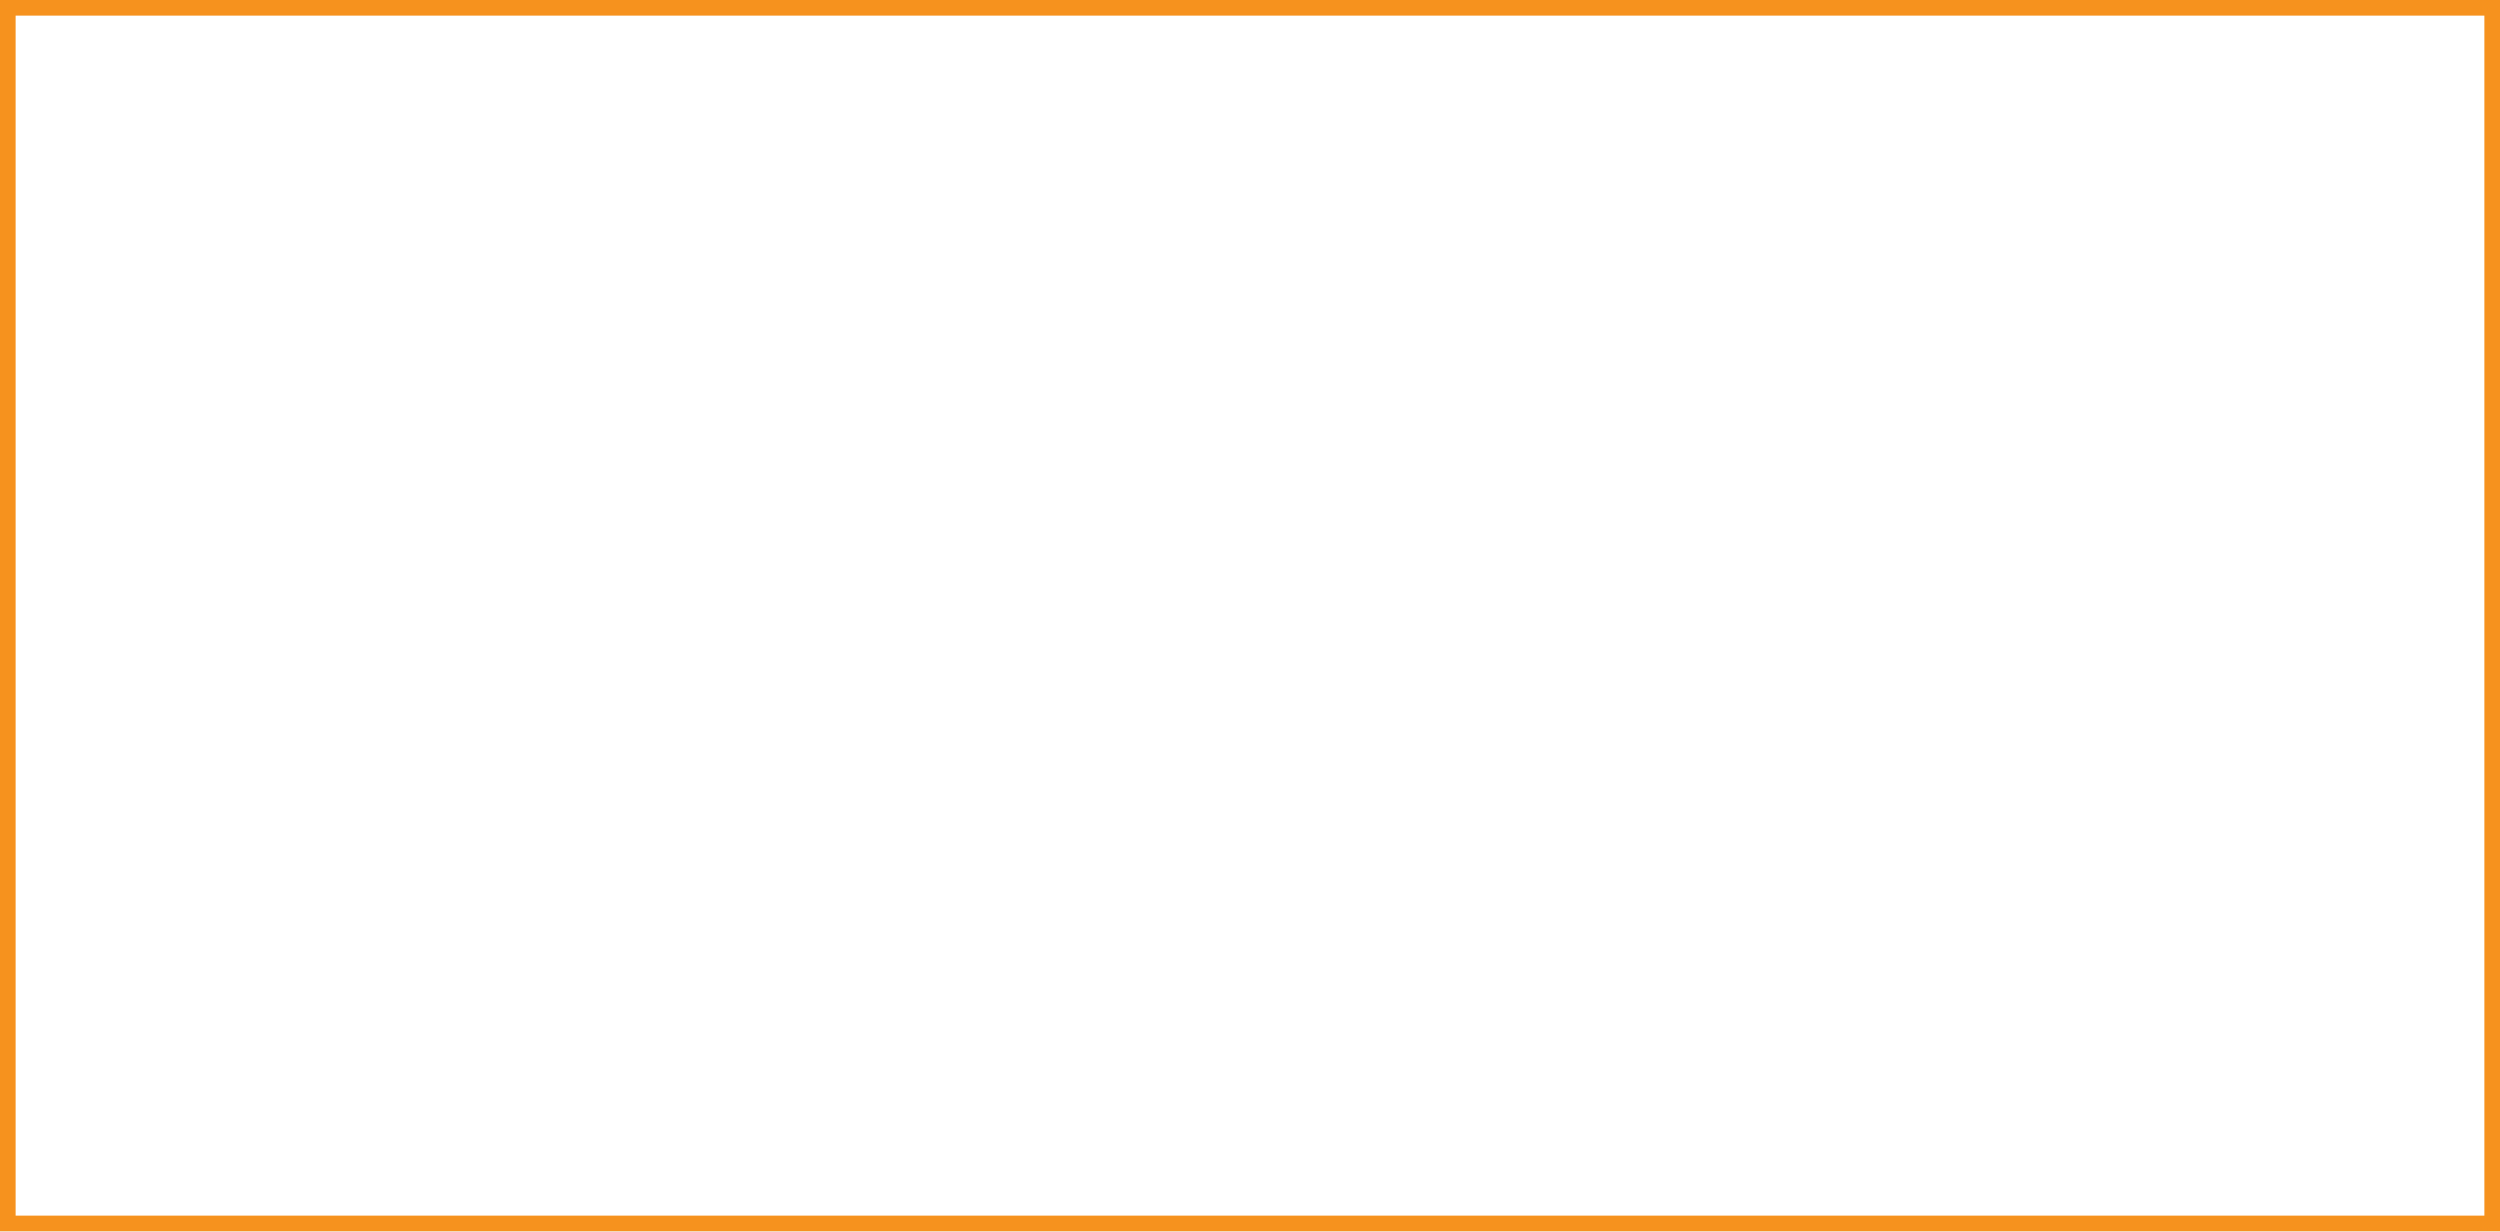
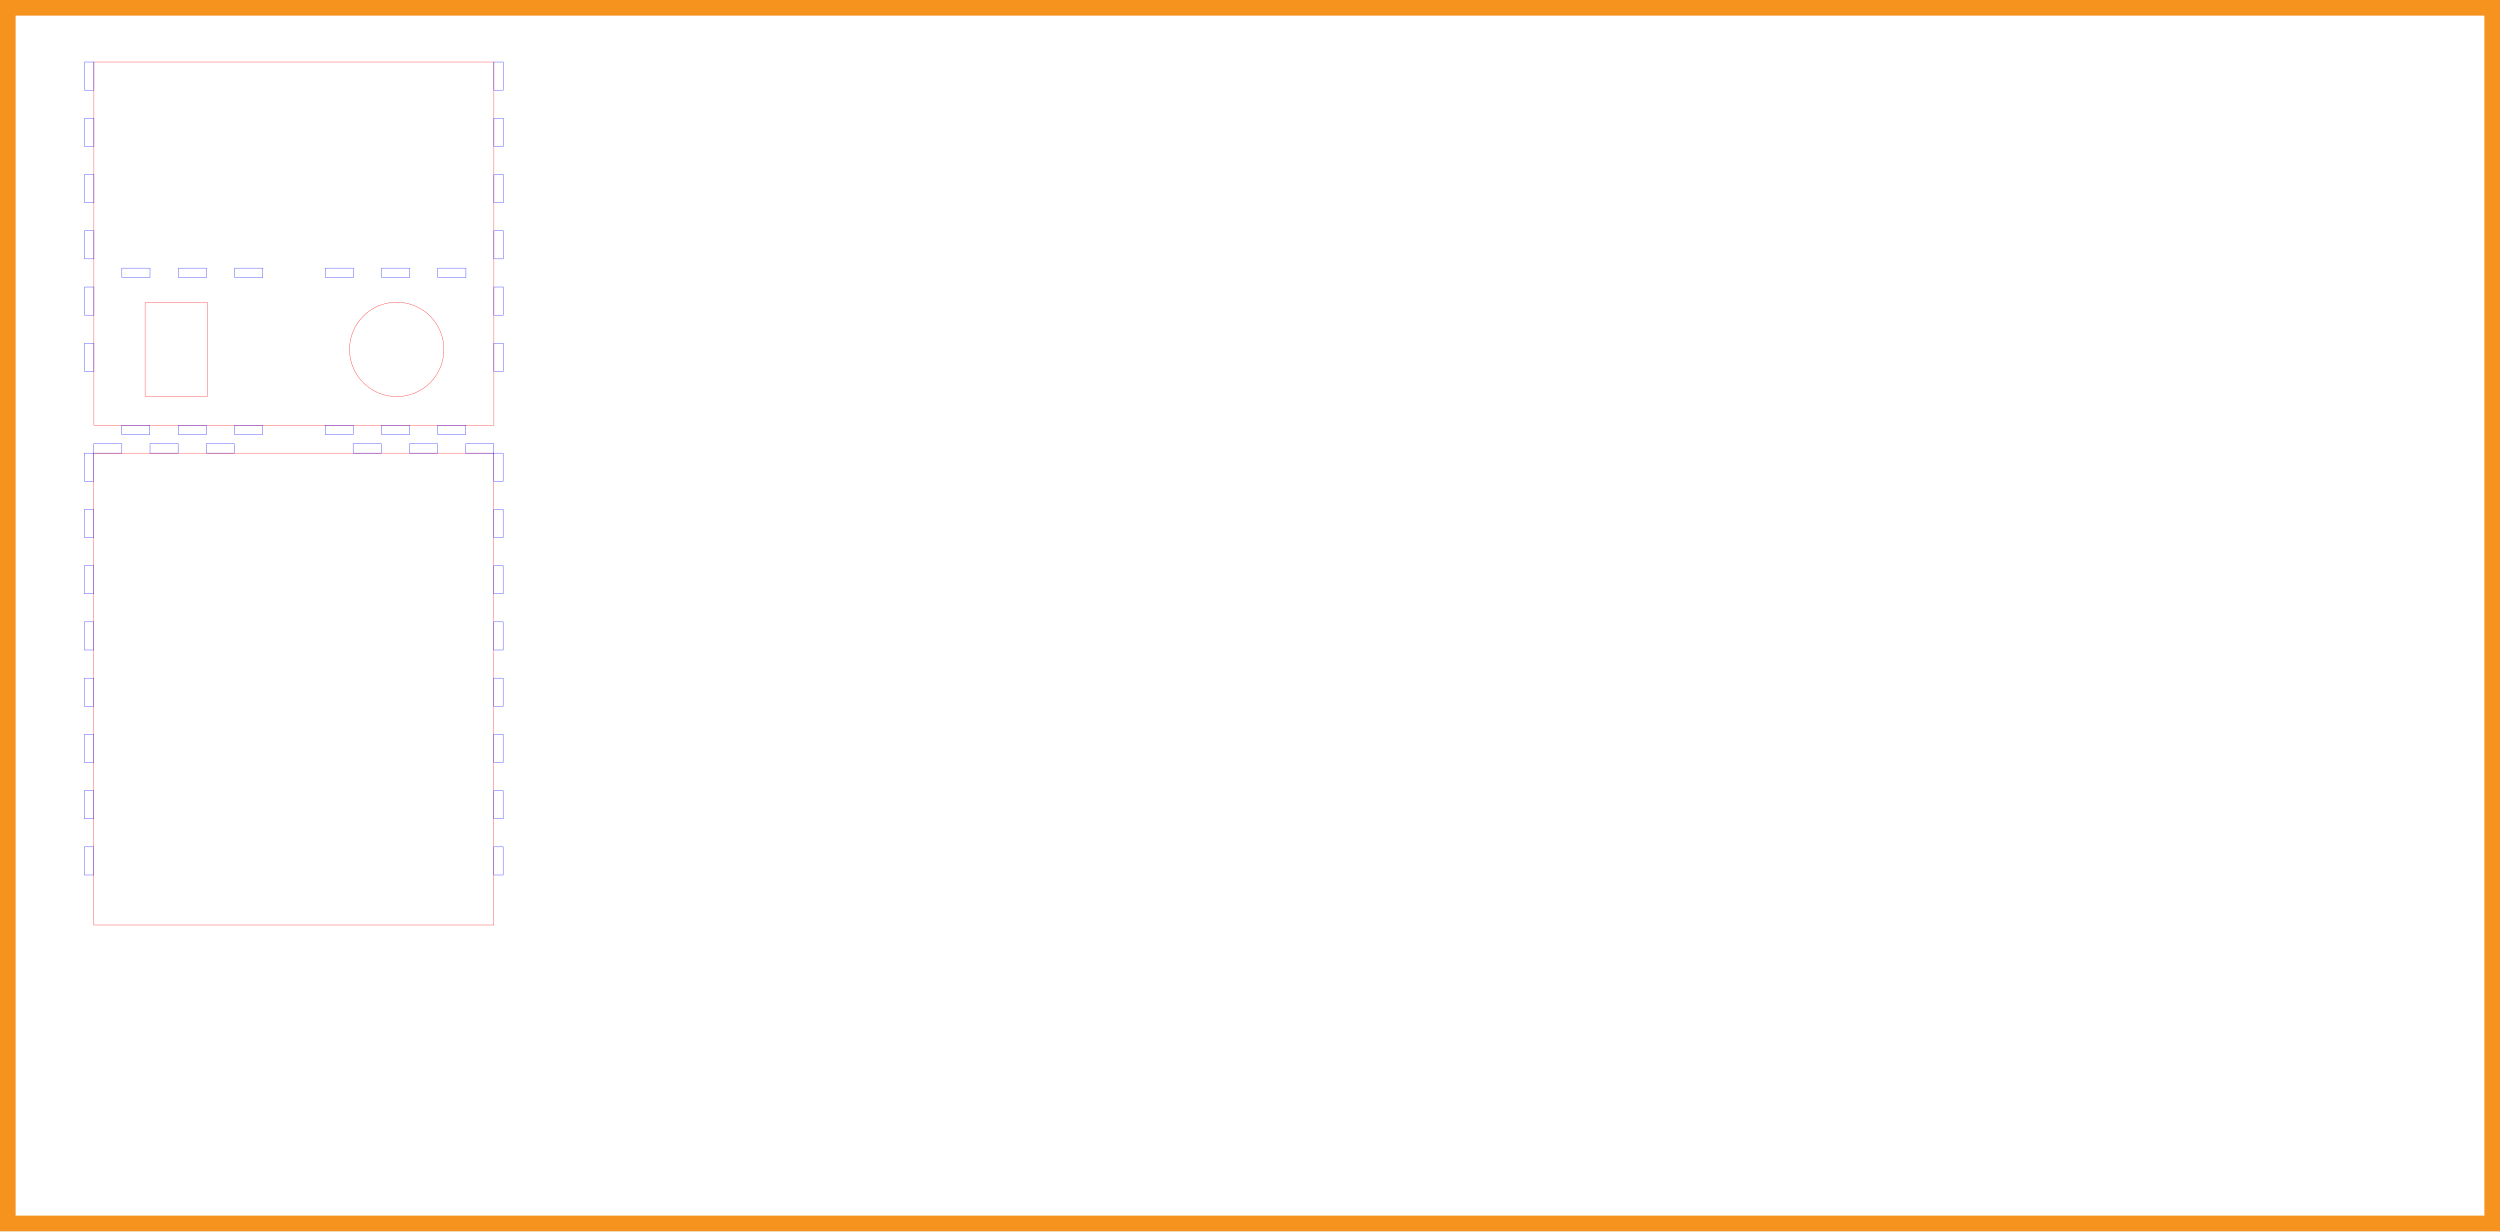
<svg xmlns="http://www.w3.org/2000/svg" width="2267.718pt" height="1116.85pt" viewBox="0 0 2267.718 1116.85" xml:space="preserve" id="svg3804" version="1.1">
  <defs id="defs3846" />
-   <g id="layer12">
+   <g id="layer12" style="display:inline">
    <g transform="translate(4402.025,-95.28048)" id="layer7-8" />
    <g id="layer6" transform="translate(4401.779,-94.98828)" />
    <g id="Layer_x0020_1-6" style="fill:#f6921e;fill-rule:nonzero;stroke:#000000;stroke-miterlimit:4" transform="translate(5082.673,-255.4764)">
      <g id="g4698-5" transform="translate(-46.14519,-43.27049)" />
    </g>
    <rect id="rect21823" height="1116.85" width="2267.717" x="0" y="-0" style="fill:#f6921e" />
    <rect id="rect21825" height="1088.504" width="2239.37" y="14.173" x="14.173" style="fill:#ffffff" />
    <g id="layer5" transform="translate(5082.673,-255.4764)" />
    <g transform="translate(4402.025,-95.28048)" id="layer9-1" />
    <g transform="translate(4401.245,-95.40821)" id="layer9" />
  </g>
-   <g id="layer1" />
+   <g id="layer1" style="display:inline">
+     <path style="fill:none;stroke:#ff0000;stroke-width:0.283;stroke-miterlimit:4;stroke-opacity:1;stroke-dasharray:none" d="m 85.181,56.253 0,196.175 0,133.225 362.825,0 0,-133.225 0,-196.175 -362.825,0 z" id="rect2985" />
+     <rect style="fill:none;stroke:#ff0000;stroke-width:0.283;stroke-miterlimit:4;stroke-opacity:1;stroke-dasharray:none" id="rect3774" width="56.693" height="85.039" x="131.605" y="274.426" />
+     <path transform="matrix(0.8,0,0,0.8,50.37231,-435.6581)" style="fill:none;stroke:#ff0000;stroke-width:0.354;stroke-miterlimit:4;stroke-opacity:1;stroke-dasharray:none" id="path3058" d="m 440.35,940.755 a 53.504,53.504 0 1 1 -107.008,0 53.504,53.504 0 1 1 107.008,0 z" />
+     <rect style="fill:none;stroke:#0000ff;stroke-width:0.283;stroke-miterlimit:4;stroke-opacity:1;stroke-dasharray:none" id="rect4799" width="25.512" height="8.504" x="110.551" y="243.198" />
+     <rect style="fill:none;stroke:#0000ff;stroke-width:0.283;stroke-miterlimit:4;stroke-opacity:1;stroke-dasharray:none" id="rect3021" width="25.512" height="8.504" x="397.133" y="243.198" />
+     <rect style="fill:none;stroke:#0000ff;stroke-width:0.283;stroke-miterlimit:4;stroke-opacity:1;stroke-dasharray:none" id="rect3023" width="25.512" height="8.504" x="346.109" y="243.198" />
+     <rect style="fill:none;stroke:#0000ff;stroke-width:0.283;stroke-miterlimit:4;stroke-opacity:1;stroke-dasharray:none" id="rect3027" width="25.512" height="8.504" x="295.086" y="243.198" />
+     <rect style="fill:none;stroke:#0000ff;stroke-width:0.283;stroke-miterlimit:4;stroke-opacity:1;stroke-dasharray:none" id="rect3029" width="25.512" height="8.504" x="161.867" y="243.198" />
+     <rect style="fill:none;stroke:#0000ff;stroke-width:0.283;stroke-miterlimit:4;stroke-opacity:1;stroke-dasharray:none" id="rect3031" width="25.512" height="8.504" x="212.89" y="243.198" />
+     <rect style="fill:none;stroke:#0000ff;stroke-width:0.283;stroke-miterlimit:4;stroke-opacity:1;stroke-dasharray:none" id="rect3090" width="8.504" height="25.512" x="76.677" y="56.253" />
+     <rect style="fill:none;stroke:#0000ff;stroke-width:0.283;stroke-miterlimit:4;stroke-opacity:1;stroke-dasharray:none" id="rect3092" width="8.504" height="25.512" x="76.677" y="107.277" />
+     <rect style="fill:none;stroke:#0000ff;stroke-width:0.283;stroke-miterlimit:4;stroke-opacity:1;stroke-dasharray:none" id="rect3094" width="8.504" height="25.512" x="76.677" y="158.3" />
+     <rect style="fill:none;stroke:#0000ff;stroke-width:0.283;stroke-miterlimit:4;stroke-opacity:1;stroke-dasharray:none" id="rect3096" width="8.504" height="25.512" x="76.677" y="209.324" />
+     <rect style="fill:none;stroke:#0000ff;stroke-width:0.283;stroke-miterlimit:4;stroke-opacity:1;stroke-dasharray:none" id="rect3098" width="8.504" height="25.512" x="76.677" y="260.348" />
+     <rect style="fill:none;stroke:#0000ff;stroke-width:0.283;stroke-miterlimit:4;stroke-opacity:1;stroke-dasharray:none" id="rect3100" width="8.504" height="25.512" x="76.677" y="311.371" />
+     <rect style="fill:none;stroke:#0000ff;stroke-width:0.283;stroke-miterlimit:4;stroke-opacity:1;stroke-dasharray:none" id="rect3140" width="8.504" height="25.512" x="448.006" y="56.253" />
+     <rect style="fill:none;stroke:#0000ff;stroke-width:0.283;stroke-miterlimit:4;stroke-opacity:1;stroke-dasharray:none" id="rect3144" width="8.504" height="25.512" x="448.006" y="107.277" />
+     <rect style="fill:none;stroke:#0000ff;stroke-width:0.283;stroke-miterlimit:4;stroke-opacity:1;stroke-dasharray:none" id="rect3146" width="8.504" height="25.512" x="448.006" y="158.3" />
+     <rect style="fill:none;stroke:#0000ff;stroke-width:0.283;stroke-miterlimit:4;stroke-opacity:1;stroke-dasharray:none" id="rect3148" width="8.504" height="25.512" x="448.006" y="209.324" />
+     <rect style="fill:none;stroke:#0000ff;stroke-width:0.283;stroke-miterlimit:4;stroke-opacity:1;stroke-dasharray:none" id="rect3150" width="8.504" height="25.512" x="448.006" y="260.348" />
+     <rect style="fill:none;stroke:#0000ff;stroke-width:0.283;stroke-miterlimit:4;stroke-opacity:1;stroke-dasharray:none" id="rect3152" width="8.504" height="25.512" x="448.006" y="311.371" />
+     <rect style="fill:none;stroke:#0000ff;stroke-width:0.283;stroke-miterlimit:4;stroke-opacity:1;stroke-dasharray:none" id="rect4799-9" width="25.512" height="8.504" x="110.401" y="385.653" />
+     <rect style="fill:none;stroke:#0000ff;stroke-width:0.283;stroke-miterlimit:4;stroke-opacity:1;stroke-dasharray:none" id="rect3021-0" width="25.512" height="8.504" x="396.982" y="385.653" />
+     <rect style="fill:none;stroke:#0000ff;stroke-width:0.283;stroke-miterlimit:4;stroke-opacity:1;stroke-dasharray:none" id="rect3023-8" width="25.512" height="8.504" x="345.959" y="385.653" />
+     <rect style="fill:none;stroke:#0000ff;stroke-width:0.283;stroke-miterlimit:4;stroke-opacity:1;stroke-dasharray:none" id="rect3027-0" width="25.512" height="8.504" x="294.935" y="385.653" />
+     <rect style="fill:none;stroke:#0000ff;stroke-width:0.283;stroke-miterlimit:4;stroke-opacity:1;stroke-dasharray:none" id="rect3029-5" width="25.512" height="8.504" x="161.717" y="385.653" />
+     <rect style="fill:none;stroke:#0000ff;stroke-width:0.283;stroke-miterlimit:4;stroke-opacity:1;stroke-dasharray:none" id="rect3031-0" width="25.512" height="8.504" x="212.74" y="385.653" />
+   </g>
+   <g id="layer2" style="display:inline">
+     <rect style="fill:none;stroke:#0000ff;stroke-width:0.283;stroke-miterlimit:4;stroke-opacity:1;stroke-dasharray:none" id="rect4057" width="25.512" height="8.504" x="85.039" y="402.519" />
+     <rect style="fill:none;stroke:#0000ff;stroke-width:0.283;stroke-miterlimit:4;stroke-opacity:1;stroke-dasharray:none" id="rect4059" width="25.512" height="8.504" x="136.063" y="402.519" />
+     <rect style="fill:none;stroke:#0000ff;stroke-width:0.283;stroke-miterlimit:4;stroke-opacity:1;stroke-dasharray:none" id="rect4061" width="25.512" height="8.504" x="187.087" y="402.519" />
+     <rect style="fill:none;stroke:#ff0000;stroke-width:0.283;stroke-miterlimit:4;stroke-opacity:1;stroke-dasharray:none" id="rect2985-1" width="362.835" height="428.031" x="85.039" y="411.023" />
+     <rect style="fill:none;stroke:#0000ff;stroke-width:0.283;stroke-miterlimit:4;stroke-opacity:1;stroke-dasharray:none" id="rect4083" width="25.512" height="8.504" x="422.362" y="402.519" />
+     <rect style="fill:none;stroke:#0000ff;stroke-width:0.283;stroke-miterlimit:4;stroke-opacity:1;stroke-dasharray:none" id="rect4085" width="25.512" height="8.504" x="371.339" y="402.519" />
+     <rect style="fill:none;stroke:#0000ff;stroke-width:0.283;stroke-miterlimit:4;stroke-opacity:1;stroke-dasharray:none" id="rect4087" width="25.512" height="8.504" x="320.315" y="402.519" />
+     <rect style="fill:none;stroke:#0000ff;stroke-width:0.283;stroke-miterlimit:4;stroke-opacity:1;stroke-dasharray:none" id="rect4089" width="8.504" height="25.512" x="447.874" y="411.023" />
+     <rect style="fill:none;stroke:#0000ff;stroke-width:0.283;stroke-miterlimit:4;stroke-opacity:1;stroke-dasharray:none" id="rect4091" width="8.504" height="25.512" x="447.874" y="462.047" />
+     <rect style="fill:none;stroke:#0000ff;stroke-width:0.283;stroke-miterlimit:4;stroke-opacity:1;stroke-dasharray:none" id="rect4093" width="8.504" height="25.512" x="447.874" y="513.07" />
+     <rect style="fill:none;stroke:#0000ff;stroke-width:0.283;stroke-miterlimit:4;stroke-opacity:1;stroke-dasharray:none" id="rect4095" width="8.504" height="25.512" x="447.874" y="564.094" />
+     <rect style="fill:none;stroke:#0000ff;stroke-width:0.283;stroke-miterlimit:4;stroke-opacity:1;stroke-dasharray:none" id="rect4097" width="8.504" height="25.512" x="447.874" y="615.118" />
+     <rect style="fill:none;stroke:#0000ff;stroke-width:0.283;stroke-miterlimit:4;stroke-opacity:1;stroke-dasharray:none" id="rect4099" width="8.504" height="25.512" x="447.874" y="666.141" />
+     <rect style="fill:none;stroke:#0000ff;stroke-width:0.283;stroke-miterlimit:4;stroke-opacity:1;stroke-dasharray:none" id="rect4101" width="8.504" height="25.512" x="447.874" y="717.165" />
+     <rect style="fill:none;stroke:#0000ff;stroke-width:0.283;stroke-miterlimit:4;stroke-opacity:1;stroke-dasharray:none" id="rect4105" width="8.504" height="25.512" x="447.874" y="768.189" />
+     <rect style="fill:none;stroke:#0000ff;stroke-width:0.354;stroke-miterlimit:4;stroke-opacity:1;stroke-dasharray:none" id="rect4109" width="10.63" height="31.89" x="95.669" y="513.779" transform="matrix(0.8,0,0,0.8,0,-7.6953049e-6)" />
+     <rect style="fill:none;stroke:#0000ff;stroke-width:0.354;stroke-miterlimit:4;stroke-opacity:1;stroke-dasharray:none" id="rect4111" width="10.63" height="31.89" x="95.669" y="577.559" transform="matrix(0.8,0,0,0.8,0,-7.6953049e-6)" />
+     <rect style="fill:none;stroke:#0000ff;stroke-width:0.354;stroke-miterlimit:4;stroke-opacity:1;stroke-dasharray:none" id="rect4113" width="10.63" height="31.89" x="95.669" y="641.338" transform="matrix(0.8,0,0,0.8,0,-7.6953049e-6)" />
+     <rect style="fill:none;stroke:#0000ff;stroke-width:0.354;stroke-miterlimit:4;stroke-opacity:1;stroke-dasharray:none" id="rect4115" width="10.63" height="31.89" x="95.669" y="705.118" transform="matrix(0.8,0,0,0.8,0,-7.6953049e-6)" />
+     <rect style="fill:none;stroke:#0000ff;stroke-width:0.354;stroke-miterlimit:4;stroke-opacity:1;stroke-dasharray:none" id="rect4117" width="10.63" height="31.89" x="95.669" y="768.897" transform="matrix(0.8,0,0,0.8,0,-7.6953049e-6)" />
+     <rect style="fill:none;stroke:#0000ff;stroke-width:0.354;stroke-miterlimit:4;stroke-opacity:1;stroke-dasharray:none" id="rect4119" width="10.63" height="31.89" x="95.669" y="832.677" transform="matrix(0.8,0,0,0.8,0,-7.6953049e-6)" />
+     <rect style="fill:none;stroke:#0000ff;stroke-width:0.354;stroke-miterlimit:4;stroke-opacity:1;stroke-dasharray:none" id="rect4121" width="10.63" height="31.89" x="95.669" y="896.456" transform="matrix(0.8,0,0,0.8,0,-7.6953049e-6)" />
+     <rect style="fill:none;stroke:#0000ff;stroke-width:0.354;stroke-miterlimit:4;stroke-opacity:1;stroke-dasharray:none" id="rect4123" width="10.63" height="31.89" x="95.669" y="960.236" transform="matrix(0.8,0,0,0.8,0,-7.6953049e-6)" />
+   </g>
</svg>
